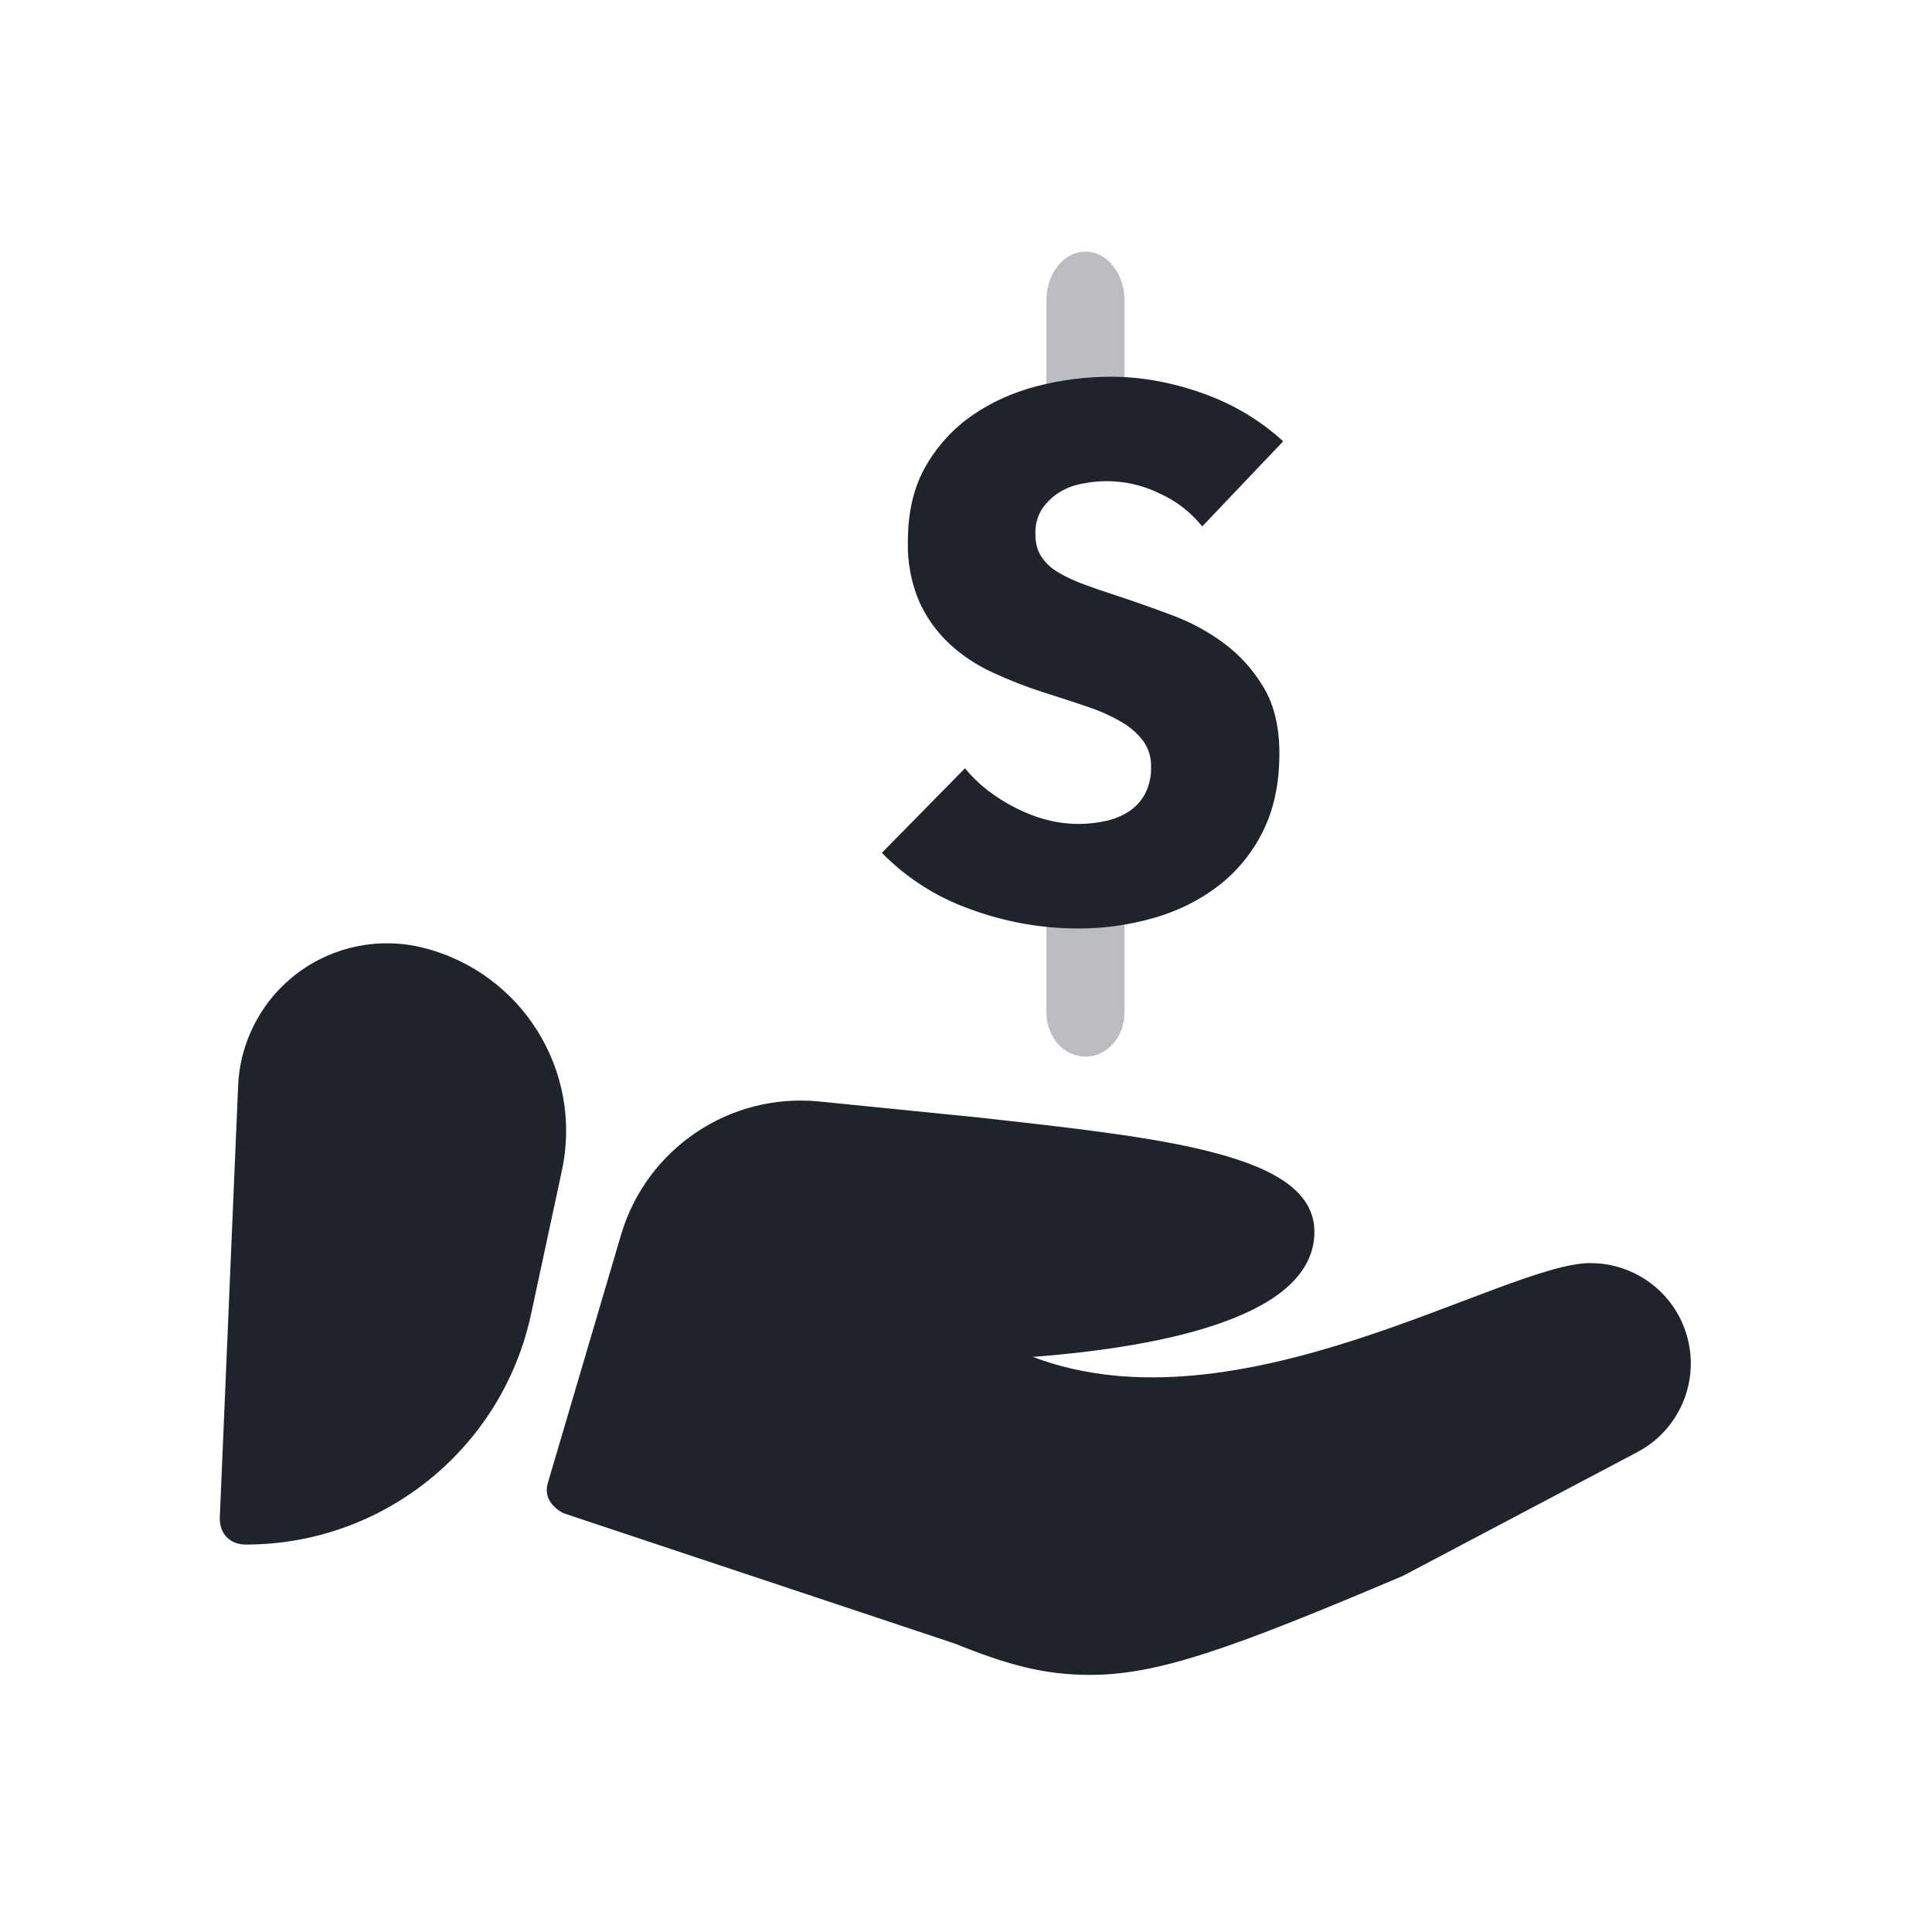
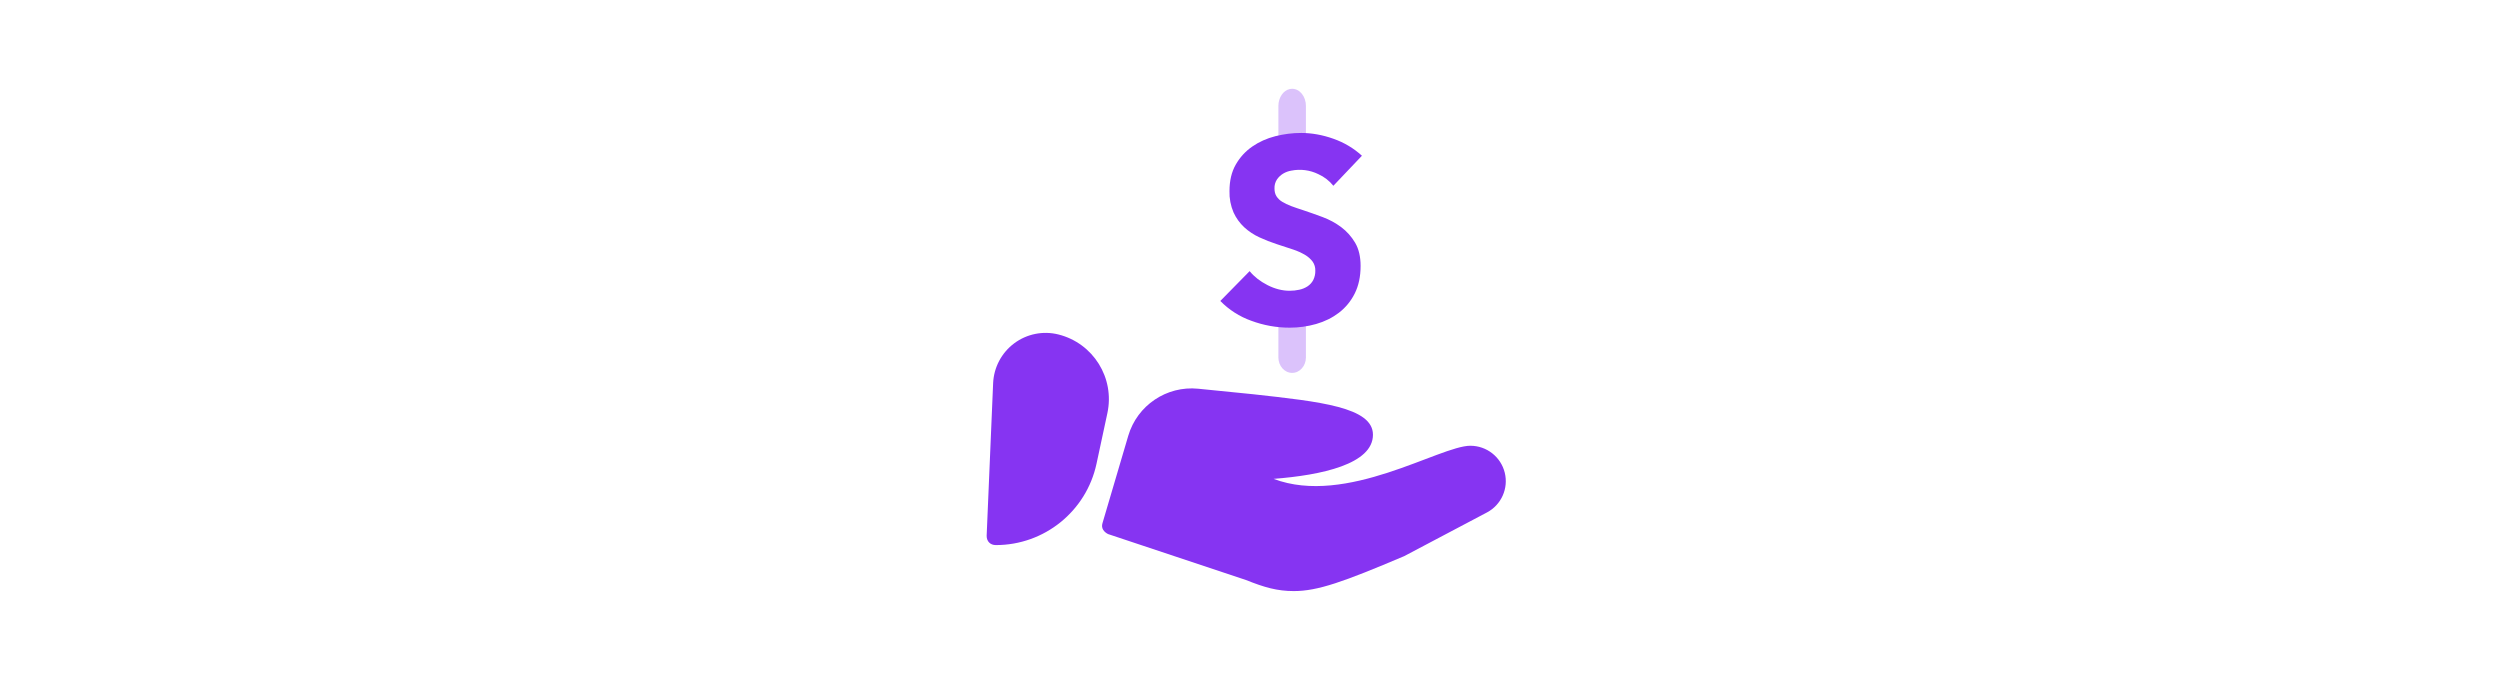
- <svg xmlns="http://www.w3.org/2000/svg" width="24" height="24" viewBox="0 0 24 24">
+ <svg xmlns="http://www.w3.org/2000/svg" width="88" height="24" viewBox="0 0 24 24">
  <g fill="none" fill-rule="evenodd">
    <path d="M0 0h24v24H0z" />
-     <g fill="#1E232C">
+     <g fill="#8634f2">
      <path d="M19.76 15.69c-1.082 0-4.367 2.14-6.929 1.166 1.684-.13 3.497-.518 3.497-1.554 0-.971-1.878-1.165-4.21-1.424l-1.942-.195a2.326 2.326 0 0 0-2.461 1.656l-.906 3.071c-.064.194.065.324.195.389l4.856 1.618c.647.26 1.1.389 1.683.389.842 0 1.749-.324 3.885-1.23l2.913-1.538a1.246 1.246 0 0 0-.582-2.347zM2.958 13.49l-.228 5.373c0 .195.13.324.324.324a3.624 3.624 0 0 0 3.543-2.862l.383-1.783a2.346 2.346 0 0 0-1.725-2.769 1.85 1.85 0 0 0-2.297 1.717z" />
    </g>
    <path d="M7.423 2.64H19.06v11.637H7.423z" />
-     <path fill="#1E232C" d="M13.484 10.398c.268 0 .485.244.485.546v1.636c0 .301-.217.546-.485.546s-.485-.245-.485-.546v-1.636c0-.268.172-.49.398-.537l.087-.009zm0-7.273c.268 0 .485.271.485.606v1.212c0 .335-.217.606-.485.606s-.485-.27-.485-.606V3.731c0-.301.176-.551.406-.598l.079-.008z" opacity=".3" />
-     <path fill="#1E232C" d="M14.935 6.54a1.422 1.422 0 0 0-.53-.41 1.494 1.494 0 0 0-.949-.124.82.82 0 0 0-.29.106.717.717 0 0 0-.216.203.54.54 0 0 0-.088.318c0 .11.023.202.07.276a.615.615 0 0 0 .202.194c.09.055.195.105.318.152.123.046.26.093.414.142.222.074.452.155.691.244.24.09.458.208.654.355.197.148.36.33.489.548.129.218.193.49.193.816 0 .374-.069.698-.207.972a1.938 1.938 0 0 1-.557.677c-.234.178-.501.31-.802.396a3.37 3.37 0 0 1-.93.129c-.467 0-.919-.082-1.355-.244a2.87 2.87 0 0 1-1.087-.696l1.032-1.05c.16.196.37.36.631.493.261.132.52.198.779.198.116 0 .23-.012.34-.037a.85.85 0 0 0 .29-.12.6.6 0 0 0 .199-.22.696.696 0 0 0 .073-.333.525.525 0 0 0-.092-.313.9.9 0 0 0-.262-.235 2.115 2.115 0 0 0-.424-.193c-.169-.059-.36-.121-.576-.189a5.503 5.503 0 0 1-.612-.24 2.05 2.05 0 0 1-.535-.354 1.643 1.643 0 0 1-.378-.525 1.78 1.78 0 0 1-.142-.751c0-.363.073-.673.22-.93.148-.259.342-.47.581-.636.24-.166.51-.287.81-.364.302-.077.606-.115.913-.115.368 0 .745.067 1.128.202.384.135.72.335 1.01.6L14.934 6.54z" />
+     <path fill="#8634f2" d="M13.484 10.398c.268 0 .485.244.485.546v1.636c0 .301-.217.546-.485.546s-.485-.245-.485-.546v-1.636c0-.268.172-.49.398-.537l.087-.009zm0-7.273c.268 0 .485.271.485.606v1.212c0 .335-.217.606-.485.606s-.485-.27-.485-.606V3.731c0-.301.176-.551.406-.598l.079-.008z" opacity=".3" />
+     <path fill="#8634f2" d="M14.935 6.54a1.422 1.422 0 0 0-.53-.41 1.494 1.494 0 0 0-.949-.124.82.82 0 0 0-.29.106.717.717 0 0 0-.216.203.54.54 0 0 0-.088.318c0 .11.023.202.07.276a.615.615 0 0 0 .202.194c.09.055.195.105.318.152.123.046.26.093.414.142.222.074.452.155.691.244.24.09.458.208.654.355.197.148.36.33.489.548.129.218.193.49.193.816 0 .374-.069.698-.207.972a1.938 1.938 0 0 1-.557.677c-.234.178-.501.31-.802.396a3.37 3.37 0 0 1-.93.129c-.467 0-.919-.082-1.355-.244a2.87 2.87 0 0 1-1.087-.696l1.032-1.05c.16.196.37.36.631.493.261.132.52.198.779.198.116 0 .23-.012.34-.037a.85.85 0 0 0 .29-.12.6.6 0 0 0 .199-.22.696.696 0 0 0 .073-.333.525.525 0 0 0-.092-.313.9.9 0 0 0-.262-.235 2.115 2.115 0 0 0-.424-.193c-.169-.059-.36-.121-.576-.189a5.503 5.503 0 0 1-.612-.24 2.05 2.05 0 0 1-.535-.354 1.643 1.643 0 0 1-.378-.525 1.78 1.78 0 0 1-.142-.751c0-.363.073-.673.22-.93.148-.259.342-.47.581-.636.24-.166.51-.287.81-.364.302-.077.606-.115.913-.115.368 0 .745.067 1.128.202.384.135.72.335 1.01.6L14.934 6.54z" />
  </g>
</svg>
